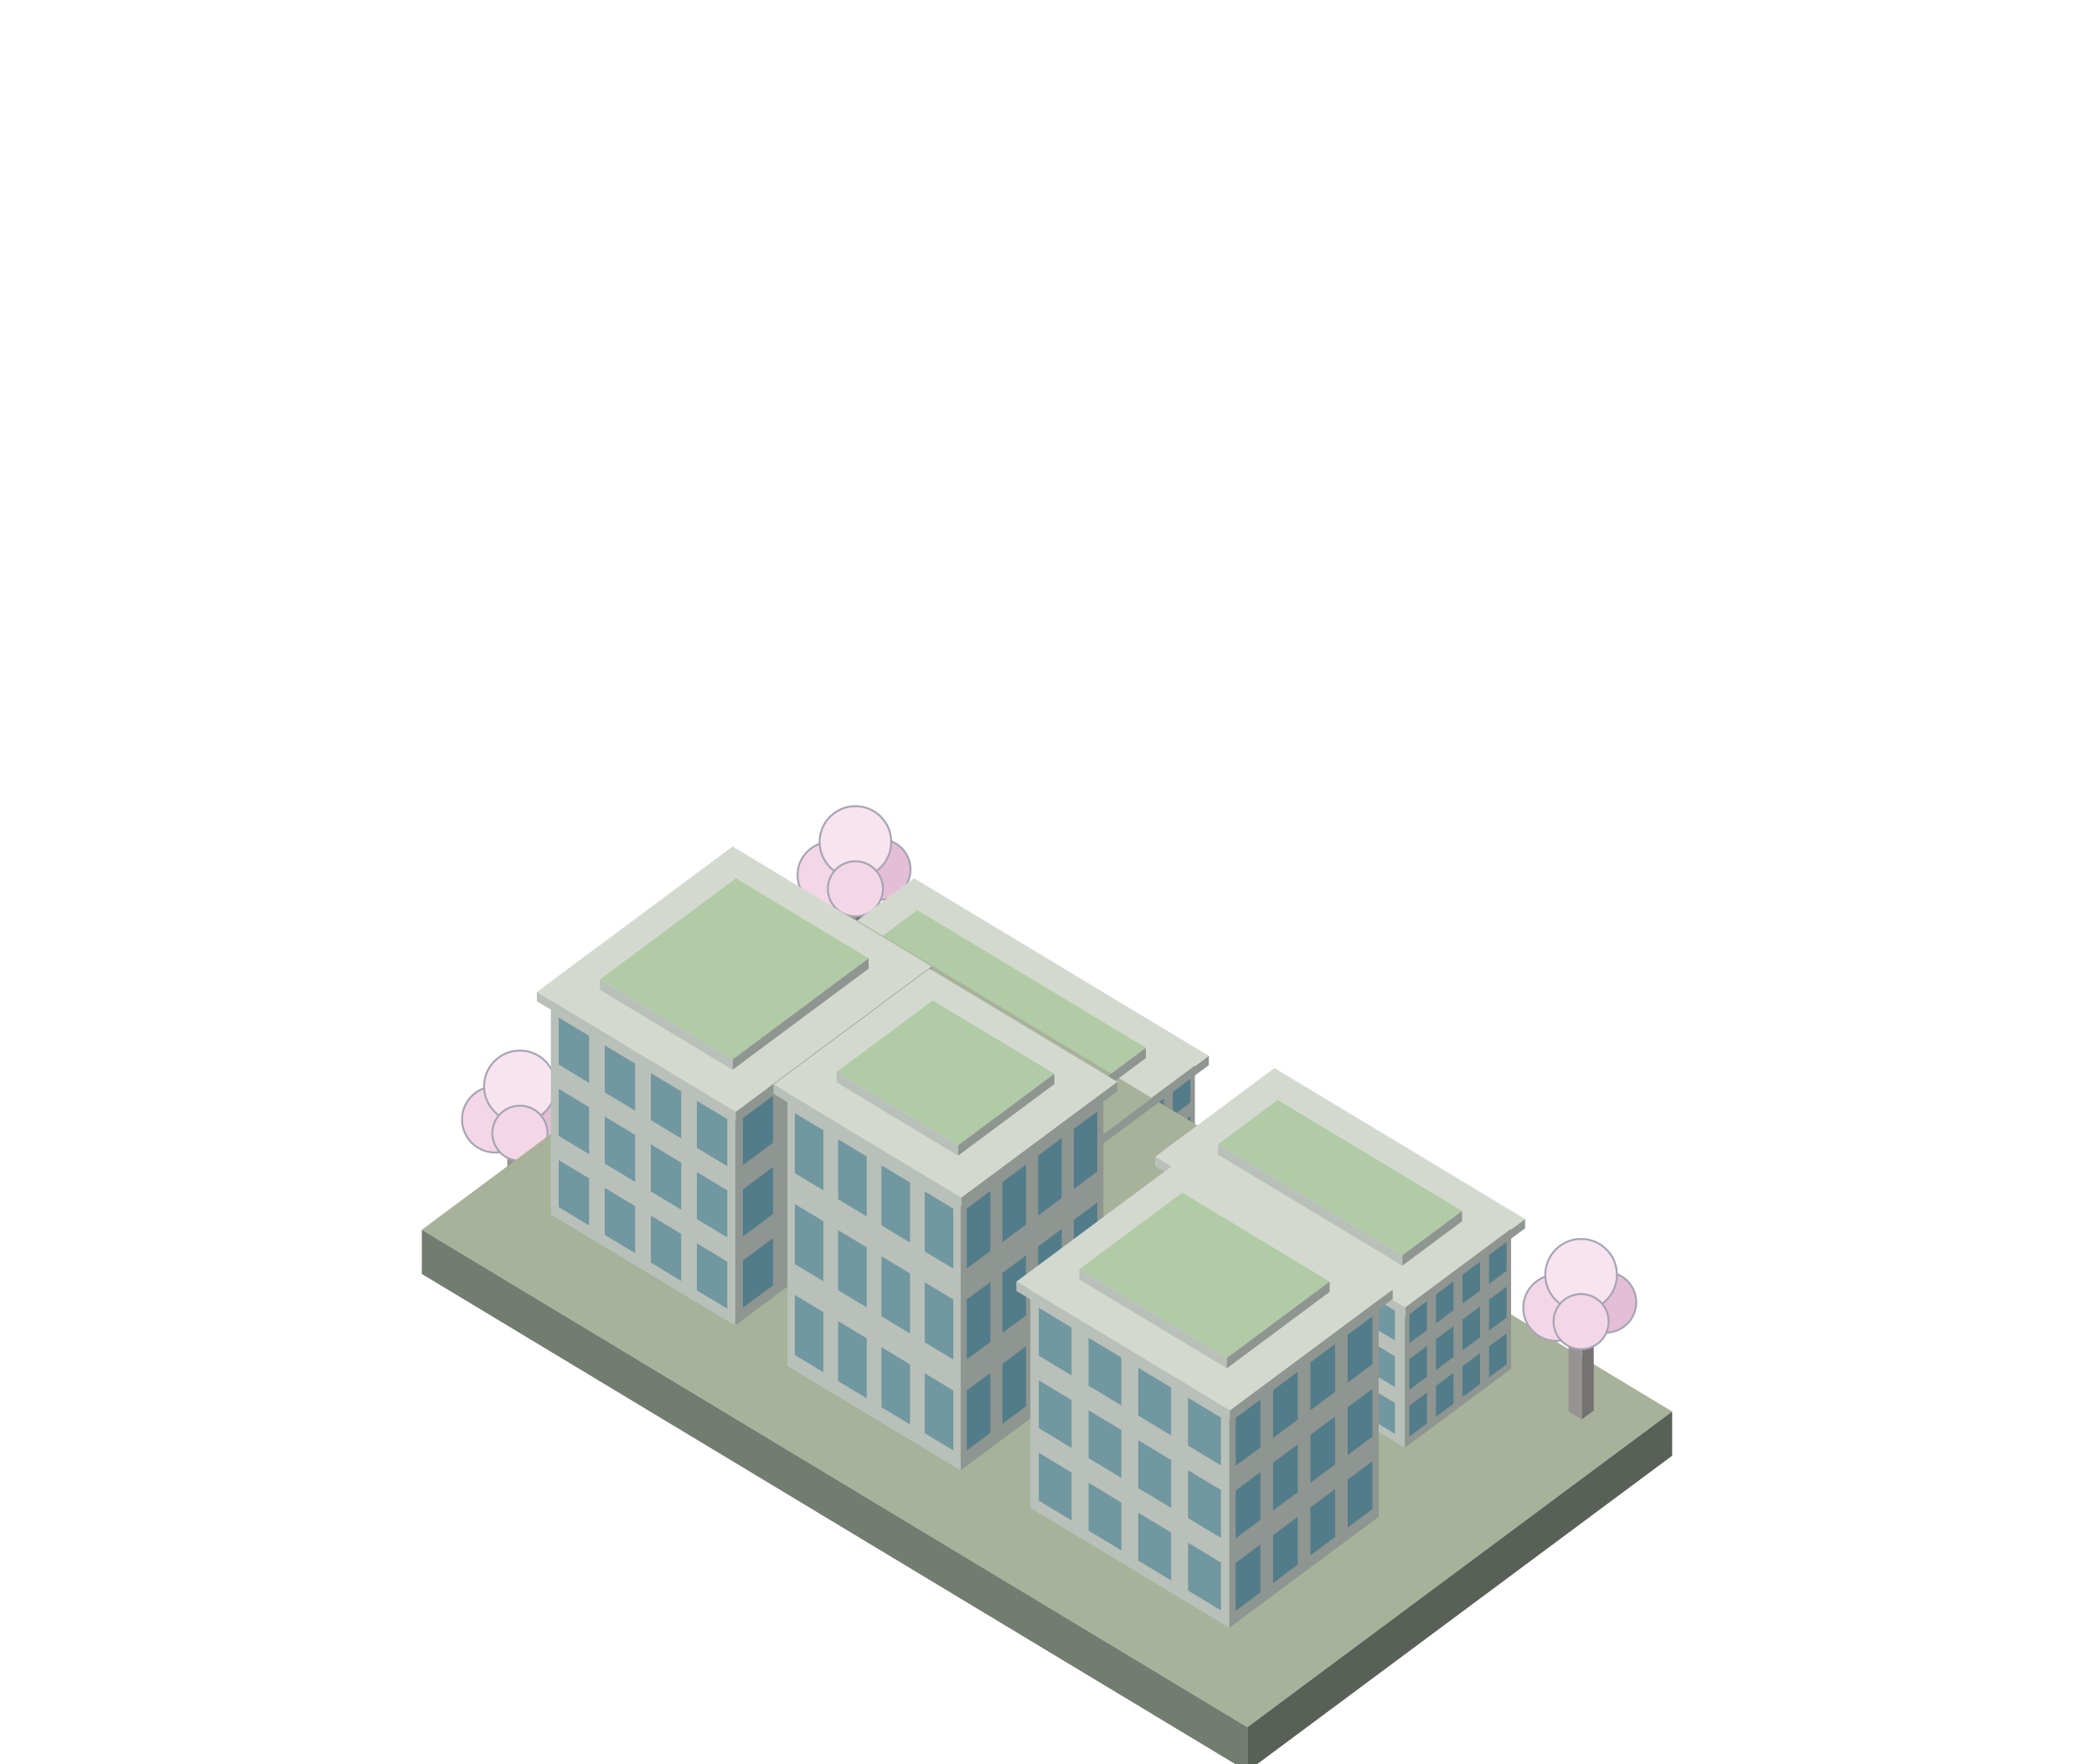
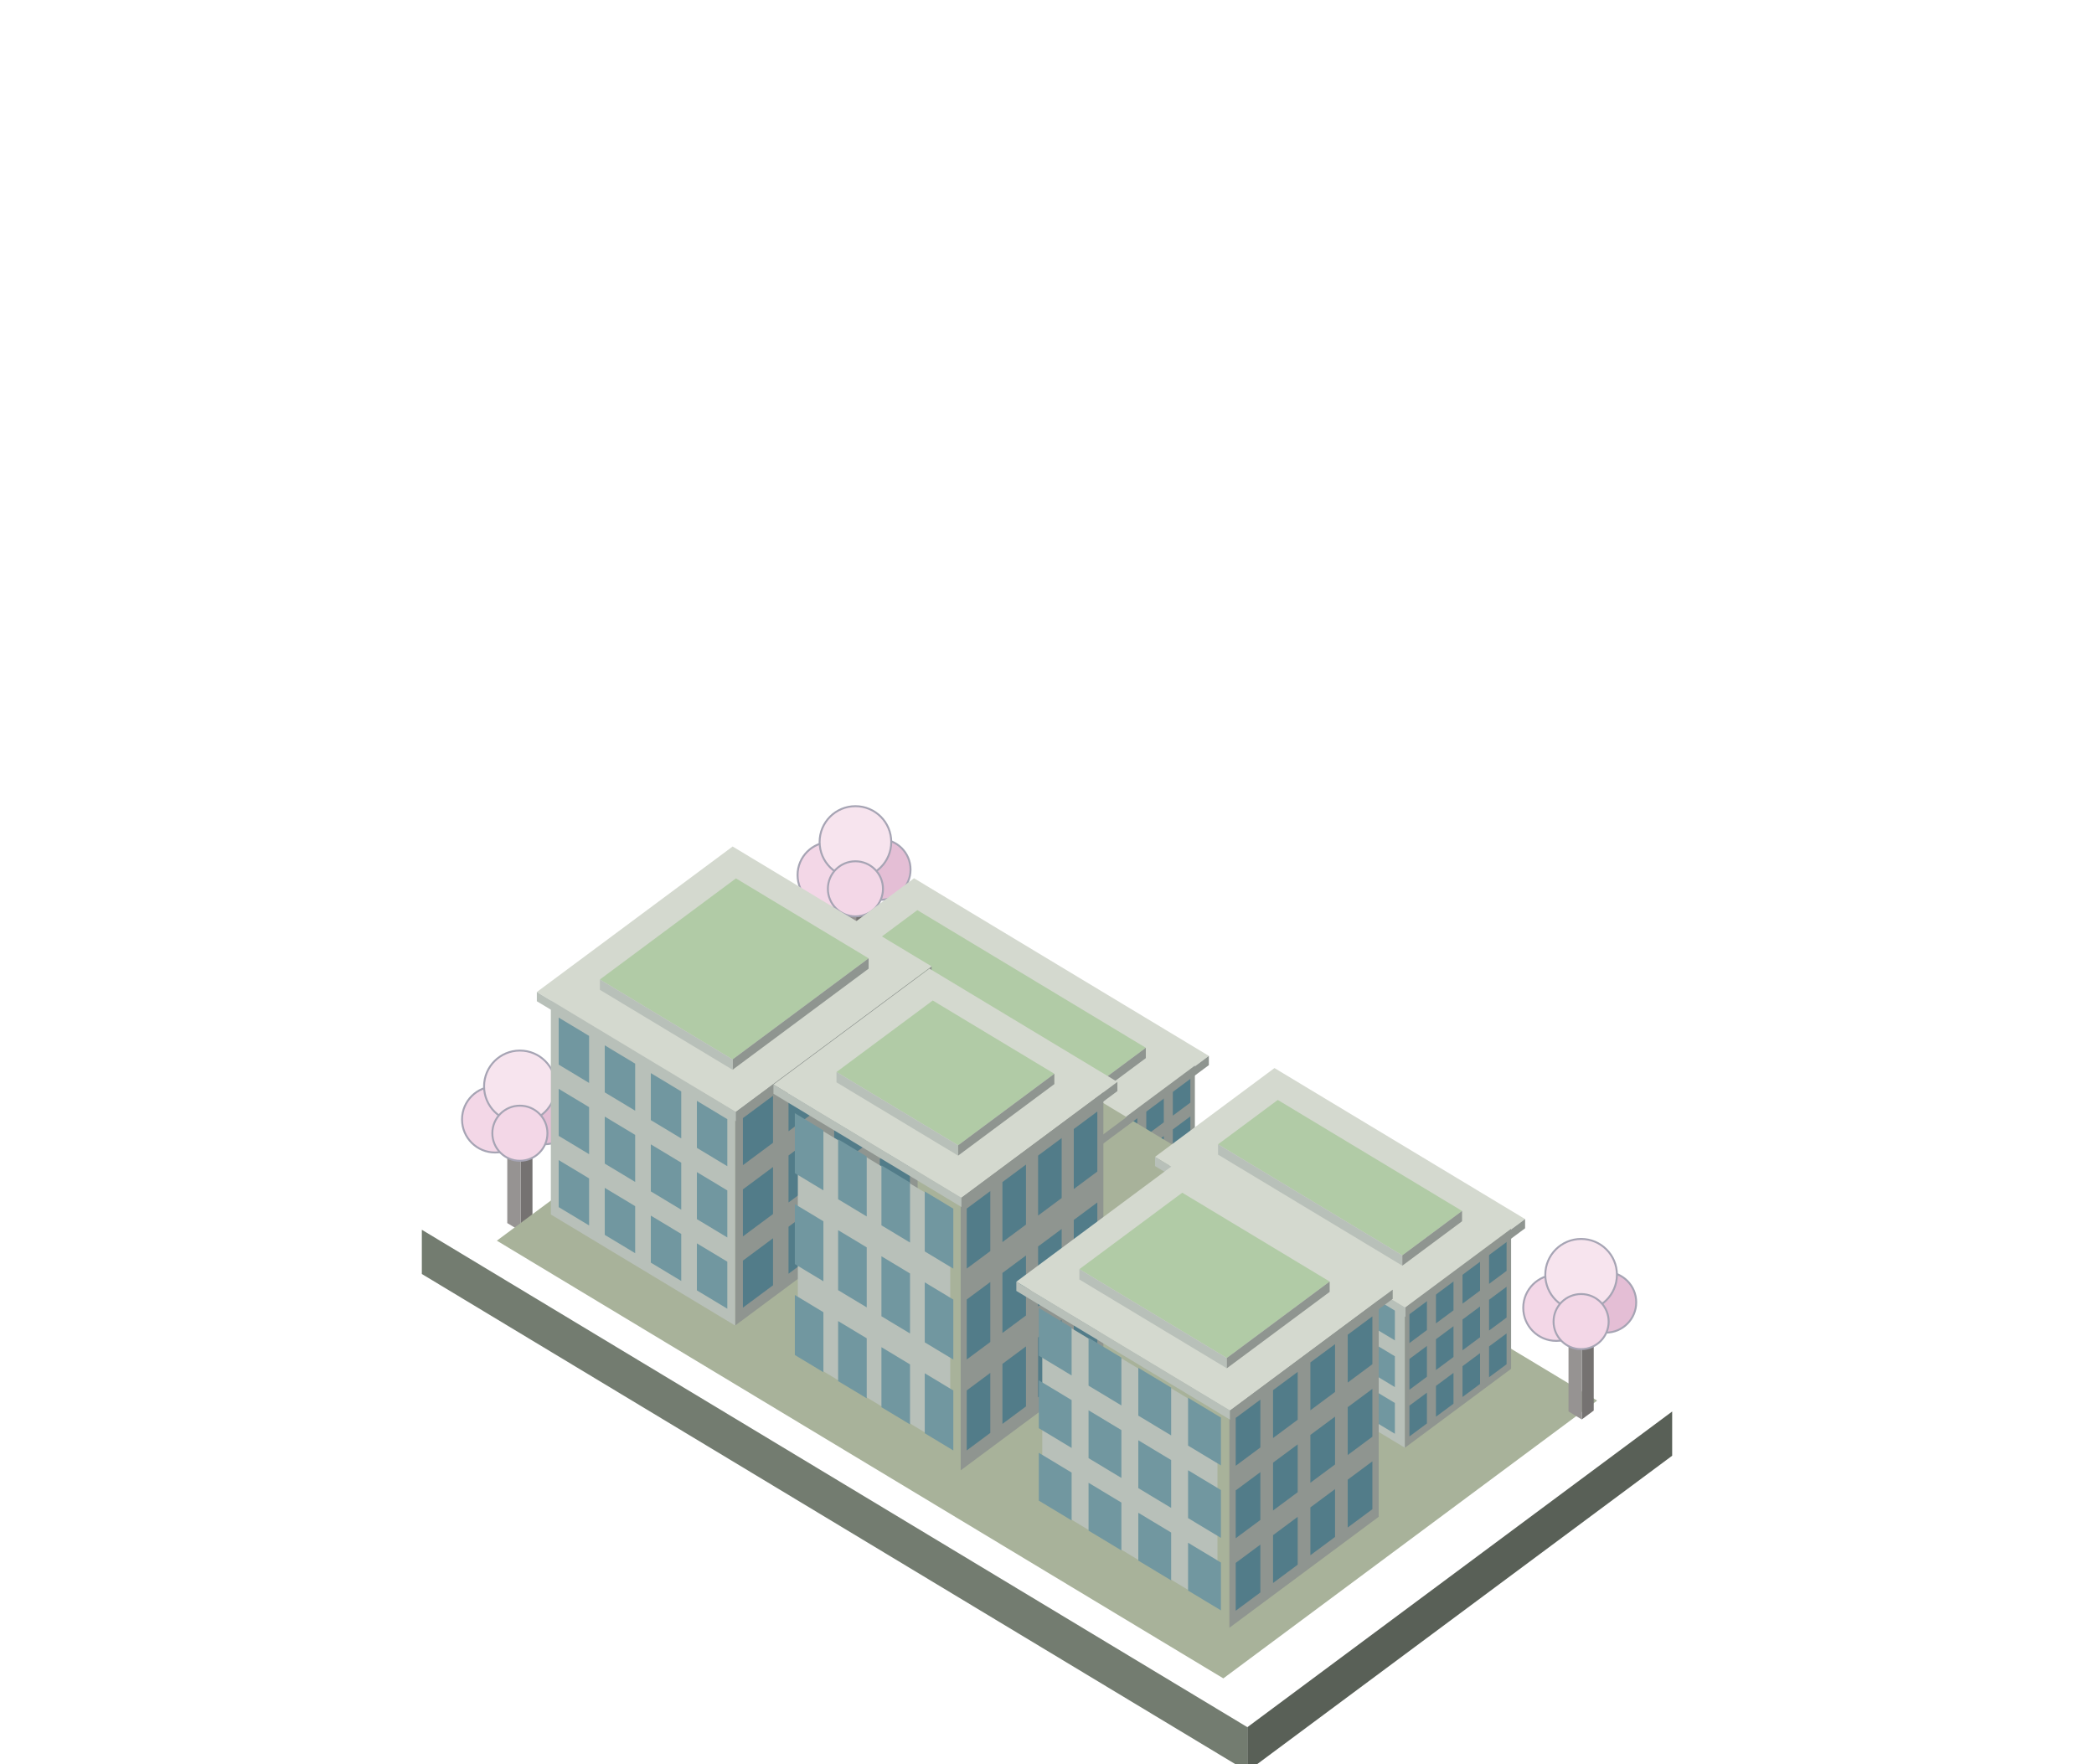
<svg xmlns="http://www.w3.org/2000/svg" width="760" height="640" viewBox="0 0 760 640">
  <polygon points="315.04,354.89 310.71,358.11 310.71,330.02 315.04,326.79" fill="#757271" stroke="none" stroke-width="0" stroke-linejoin="round" />
  <polygon points="310.71,358.11 305.89,355.21 305.89,327.12 310.71,330.02" fill="#969392" stroke="none" stroke-width="0" stroke-linejoin="round" />
  <polygon points="310.71,330.02 305.89,327.12 310.23,323.89 315.04,326.79" fill="#aaa0a1" stroke="none" stroke-width="0" stroke-linejoin="round" />
  <circle cx="301.47" cy="317.59" r="12" fill="#f3d7e7" stroke="#a6a4b4" stroke-width=".7" />
  <circle cx="319.47" cy="315.59" r="11" fill="#e4bed5" stroke="#a6a4b4" stroke-width=".7" />
  <circle cx="310.47" cy="305.59" r="13" fill="#f7e4ee" stroke="#a6a4b4" stroke-width=".7" />
  <circle cx="310.47" cy="322.59" r="10" fill="#f3d7e7" stroke="#a6a4b4" stroke-width=".7" />
  <polygon points="395.12,459.53 293.46,398.28 293.46,354.14 395.12,415.39" fill="#b8c0b9" stroke="none" stroke-width="0" stroke-linejoin="round" />
  <polygon points="390.80,454.43 374.03,444.32 374.03,434.61 390.80,444.72" fill="#7197a0" stroke="none" stroke-width="0" stroke-linejoin="round" />
  <polygon points="365.39,439.12 348.61,429.01 348.61,419.30 365.39,429.41" fill="#7197a0" stroke="none" stroke-width="0" stroke-linejoin="round" />
  <polygon points="339.97,423.80 323.20,413.70 323.20,403.99 339.97,414.09" fill="#7197a0" stroke="none" stroke-width="0" stroke-linejoin="round" />
  <polygon points="314.56,408.49 297.78,398.39 297.78,388.67 314.56,398.78" fill="#7197a0" stroke="none" stroke-width="0" stroke-linejoin="round" />
  <polygon points="390.80,439.72 374.03,429.61 374.03,419.90 390.80,430.00" fill="#7197a0" stroke="none" stroke-width="0" stroke-linejoin="round" />
  <polygon points="365.39,424.40 348.61,414.30 348.61,404.59 365.39,414.69" fill="#7197a0" stroke="none" stroke-width="0" stroke-linejoin="round" />
  <polygon points="339.97,409.09 323.20,398.98 323.20,389.27 339.97,399.38" fill="#7197a0" stroke="none" stroke-width="0" stroke-linejoin="round" />
  <polygon points="314.56,393.78 297.78,383.67 297.78,373.96 314.56,384.07" fill="#7197a0" stroke="none" stroke-width="0" stroke-linejoin="round" />
  <polygon points="390.80,425.00 374.03,414.89 374.03,405.18 390.80,415.29" fill="#7197a0" stroke="none" stroke-width="0" stroke-linejoin="round" />
  <polygon points="365.39,409.69 348.61,399.58 348.61,389.87 365.39,399.98" fill="#7197a0" stroke="none" stroke-width="0" stroke-linejoin="round" />
  <polygon points="339.97,394.38 323.20,384.27 323.20,374.56 339.97,384.66" fill="#7197a0" stroke="none" stroke-width="0" stroke-linejoin="round" />
  <polygon points="314.56,379.06 297.78,368.96 297.78,359.25 314.56,369.35" fill="#7197a0" stroke="none" stroke-width="0" stroke-linejoin="round" />
  <polygon points="395.12,415.39 293.46,354.14 332.00,325.50 433.67,386.75" fill="#d4d9cf" stroke="none" stroke-width="0" stroke-linejoin="round" />
  <polygon points="395.39,415.45 288.38,350.98 331.74,318.75 438.75,383.23" fill="#d4d9cf" stroke="none" stroke-width="0" stroke-linejoin="round" />
  <polygon points="394.19,396.39 311.26,346.43 332.94,330.32 415.87,380.28" fill="#b1cba6" stroke="none" stroke-width="0" stroke-linejoin="round" />
  <polygon points="193.26,443.59 188.93,446.81 188.93,418.72 193.26,415.50" fill="#757271" stroke="none" stroke-width="0" stroke-linejoin="round" />
  <polygon points="188.93,446.81 184.11,443.91 184.11,415.82 188.93,418.72" fill="#969392" stroke="none" stroke-width="0" stroke-linejoin="round" />
  <polygon points="394.19,400.14 311.26,350.17 311.26,346.43 394.19,396.39" fill="#b8c0b9" stroke="none" stroke-width="0" stroke-linejoin="round" />
  <polygon points="433.67,430.89 395.12,459.53 395.12,415.39 433.67,386.75" fill="#8f9590" stroke="none" stroke-width="0" stroke-linejoin="round" />
  <polygon points="432.03,429.61 425.67,434.33 425.67,424.62 432.03,419.90" fill="#527c89" stroke="none" stroke-width="0" stroke-linejoin="round" />
  <polygon points="422.39,436.77 416.03,441.49 416.03,431.78 422.39,427.06" fill="#527c89" stroke="none" stroke-width="0" stroke-linejoin="round" />
  <polygon points="412.76,443.93 406.40,448.65 406.40,438.94 412.76,434.22" fill="#527c89" stroke="none" stroke-width="0" stroke-linejoin="round" />
  <polygon points="403.12,451.09 396.76,455.82 396.76,446.10 403.12,441.38" fill="#527c89" stroke="none" stroke-width="0" stroke-linejoin="round" />
  <polygon points="432.03,414.89 425.67,419.62 425.67,409.91 432.03,405.18" fill="#527c89" stroke="none" stroke-width="0" stroke-linejoin="round" />
  <polygon points="422.39,422.05 416.03,426.78 416.03,417.07 422.39,412.34" fill="#527c89" stroke="none" stroke-width="0" stroke-linejoin="round" />
  <polygon points="412.76,429.21 406.40,433.94 406.40,424.23 412.76,419.50" fill="#527c89" stroke="none" stroke-width="0" stroke-linejoin="round" />
  <polygon points="403.12,436.38 396.76,441.10 396.76,431.39 403.12,426.66" fill="#527c89" stroke="none" stroke-width="0" stroke-linejoin="round" />
  <polygon points="432.03,400.18 425.67,404.91 425.67,395.19 432.03,390.47" fill="#527c89" stroke="none" stroke-width="0" stroke-linejoin="round" />
  <polygon points="422.39,407.34 416.03,412.07 416.03,402.35 422.39,397.63" fill="#527c89" stroke="none" stroke-width="0" stroke-linejoin="round" />
  <polygon points="412.76,414.50 406.40,419.23 406.40,409.51 412.76,404.79" fill="#527c89" stroke="none" stroke-width="0" stroke-linejoin="round" />
  <polygon points="403.12,421.66 396.76,426.39 396.76,416.68 403.12,411.95" fill="#527c89" stroke="none" stroke-width="0" stroke-linejoin="round" />
  <polygon points="188.93,418.72 184.11,415.82 188.45,412.59 193.26,415.50" fill="#aaa0a1" stroke="none" stroke-width="0" stroke-linejoin="round" />
  <polygon points="395.39,418.79 288.38,354.32 288.38,350.98 395.39,415.45" fill="#b8c0b9" stroke="none" stroke-width="0" stroke-linejoin="round" />
  <circle cx="179.69" cy="406.29" r="12" fill="#f3d7e7" stroke="#a6a4b4" stroke-width=".7" />
  <circle cx="197.69" cy="404.29" r="11" fill="#e4bed5" stroke="#a6a4b4" stroke-width=".7" />
  <circle cx="188.69" cy="394.29" r="13" fill="#f7e4ee" stroke="#a6a4b4" stroke-width=".7" />
  <circle cx="188.69" cy="411.29" r="10" fill="#f3d7e7" stroke="#a6a4b4" stroke-width=".7" />
-   <polygon points="452.73,626.86 153.10,446.33 307.27,331.76 606.90,512.29" fill="#a8b29a" stroke="none" stroke-width="0" stroke-linejoin="round" />
+   <polygon points="444.00,609.15 180.33,450.29 316.00,349.47 579.67,508.33" fill="#a8b29a" stroke="none" stroke-width="0" stroke-linejoin="round" />
  <polygon points="415.87,384.03 394.19,400.14 394.19,396.39 415.87,380.28" fill="#8f9590" stroke="none" stroke-width="0" stroke-linejoin="round" />
  <polygon points="438.75,386.57 395.39,418.79 395.39,415.45 438.75,383.23" fill="#8f9590" stroke="none" stroke-width="0" stroke-linejoin="round" />
  <polygon points="333.05,431.86 266.81,481.09 266.81,403.51 333.05,354.28" fill="#8f9590" stroke="none" stroke-width="0" stroke-linejoin="round" />
  <polygon points="330.24,429.56 319.31,437.68 319.31,420.61 330.24,412.49" fill="#527c89" stroke="none" stroke-width="0" stroke-linejoin="round" />
  <polygon points="313.68,441.86 302.75,449.99 302.75,432.92 313.68,424.80" fill="#527c89" stroke="none" stroke-width="0" stroke-linejoin="round" />
  <polygon points="297.12,454.17 286.19,462.29 286.19,445.23 297.12,437.10" fill="#527c89" stroke="none" stroke-width="0" stroke-linejoin="round" />
  <polygon points="280.56,466.48 269.63,474.60 269.63,457.53 280.56,449.41" fill="#527c89" stroke="none" stroke-width="0" stroke-linejoin="round" />
  <polygon points="330.24,403.70 319.31,411.82 319.31,394.75 330.24,386.63" fill="#527c89" stroke="none" stroke-width="0" stroke-linejoin="round" />
  <polygon points="313.68,416.00 302.75,424.13 302.75,407.06 313.68,398.93" fill="#527c89" stroke="none" stroke-width="0" stroke-linejoin="round" />
  <polygon points="297.12,428.31 286.19,436.43 286.19,419.36 297.12,411.24" fill="#527c89" stroke="none" stroke-width="0" stroke-linejoin="round" />
  <polygon points="280.56,440.62 269.63,448.74 269.63,431.67 280.56,423.55" fill="#527c89" stroke="none" stroke-width="0" stroke-linejoin="round" />
  <polygon points="330.24,377.83 319.31,385.96 319.31,368.89 330.24,360.77" fill="#527c89" stroke="none" stroke-width="0" stroke-linejoin="round" />
  <polygon points="313.68,390.14 302.75,398.26 302.75,381.20 313.68,373.07" fill="#527c89" stroke="none" stroke-width="0" stroke-linejoin="round" />
  <polygon points="297.12,402.45 286.19,410.57 286.19,393.50 297.12,385.38" fill="#527c89" stroke="none" stroke-width="0" stroke-linejoin="round" />
  <polygon points="280.56,414.76 269.63,422.88 269.63,405.81 280.56,397.69" fill="#527c89" stroke="none" stroke-width="0" stroke-linejoin="round" />
  <polygon points="266.81,481.09 199.93,440.79 199.93,363.21 266.81,403.51" fill="#b8c0b9" stroke="none" stroke-width="0" stroke-linejoin="round" />
  <polygon points="263.97,474.98 252.93,468.33 252.93,451.26 263.97,457.91" fill="#7197a0" stroke="none" stroke-width="0" stroke-linejoin="round" />
  <polygon points="247.25,464.91 236.21,458.26 236.21,441.19 247.25,447.84" fill="#7197a0" stroke="none" stroke-width="0" stroke-linejoin="round" />
  <polygon points="230.53,454.83 219.49,448.18 219.49,431.12 230.53,437.76" fill="#7197a0" stroke="none" stroke-width="0" stroke-linejoin="round" />
  <polygon points="213.81,444.76 202.77,438.11 202.77,421.04 213.81,427.69" fill="#7197a0" stroke="none" stroke-width="0" stroke-linejoin="round" />
  <polygon points="263.97,449.12 252.93,442.47 252.93,425.40 263.97,432.05" fill="#7197a0" stroke="none" stroke-width="0" stroke-linejoin="round" />
  <polygon points="247.25,439.05 236.21,432.40 236.21,415.33 247.25,421.98" fill="#7197a0" stroke="none" stroke-width="0" stroke-linejoin="round" />
  <polygon points="230.53,428.97 219.49,422.32 219.49,405.25 230.53,411.90" fill="#7197a0" stroke="none" stroke-width="0" stroke-linejoin="round" />
  <polygon points="213.81,418.90 202.77,412.25 202.77,395.18 213.81,401.83" fill="#7197a0" stroke="none" stroke-width="0" stroke-linejoin="round" />
  <polygon points="263.97,423.26 252.93,416.61 252.93,399.54 263.97,406.19" fill="#7197a0" stroke="none" stroke-width="0" stroke-linejoin="round" />
  <polygon points="247.25,413.18 236.21,406.54 236.21,389.47 247.25,396.12" fill="#7197a0" stroke="none" stroke-width="0" stroke-linejoin="round" />
  <polygon points="230.53,403.11 219.49,396.46 219.49,379.39 230.53,386.04" fill="#7197a0" stroke="none" stroke-width="0" stroke-linejoin="round" />
  <polygon points="213.81,393.04 202.77,386.39 202.77,369.32 213.81,375.97" fill="#7197a0" stroke="none" stroke-width="0" stroke-linejoin="round" />
  <polygon points="266.81,403.51 199.93,363.21 266.17,313.98 333.05,354.28" fill="#d4d9cf" stroke="none" stroke-width="0" stroke-linejoin="round" />
  <polygon points="267.08,403.56 194.84,360.04 265.90,307.23 338.14,350.75" fill="#d4d9cf" stroke="none" stroke-width="0" stroke-linejoin="round" />
  <polygon points="265.88,384.51 217.72,355.50 267.10,318.80 315.26,347.81" fill="#b1cba6" stroke="none" stroke-width="0" stroke-linejoin="round" />
  <polygon points="315.26,351.56 265.88,388.26 265.88,384.51 315.26,347.81" fill="#8f9590" stroke="none" stroke-width="0" stroke-linejoin="round" />
  <polygon points="509.90,525.44 424.29,473.86 424.29,423.03 509.90,474.61" fill="#b8c0b9" stroke="none" stroke-width="0" stroke-linejoin="round" />
  <polygon points="506.26,520.37 492.13,511.86 492.13,500.68 506.26,509.19" fill="#7197a0" stroke="none" stroke-width="0" stroke-linejoin="round" />
  <polygon points="484.86,507.47 470.73,498.96 470.73,487.78 484.86,496.29" fill="#7197a0" stroke="none" stroke-width="0" stroke-linejoin="round" />
  <polygon points="463.45,494.58 449.33,486.07 449.33,474.89 463.45,483.40" fill="#7197a0" stroke="none" stroke-width="0" stroke-linejoin="round" />
  <polygon points="442.05,481.68 427.93,473.17 427.93,461.99 442.05,470.50" fill="#7197a0" stroke="none" stroke-width="0" stroke-linejoin="round" />
  <polygon points="506.26,503.43 492.13,494.91 492.13,483.73 506.26,492.24" fill="#7197a0" stroke="none" stroke-width="0" stroke-linejoin="round" />
  <polygon points="484.86,490.53 470.73,482.02 470.73,470.84 484.86,479.35" fill="#7197a0" stroke="none" stroke-width="0" stroke-linejoin="round" />
  <polygon points="463.45,477.64 449.33,469.13 449.33,457.94 463.45,466.45" fill="#7197a0" stroke="none" stroke-width="0" stroke-linejoin="round" />
  <polygon points="442.05,464.74 427.93,456.23 427.93,445.05 442.05,453.56" fill="#7197a0" stroke="none" stroke-width="0" stroke-linejoin="round" />
  <polygon points="506.26,486.48 492.13,477.97 492.13,466.79 506.26,475.30" fill="#7197a0" stroke="none" stroke-width="0" stroke-linejoin="round" />
  <polygon points="484.86,473.59 470.73,465.08 470.73,453.89 484.86,462.40" fill="#7197a0" stroke="none" stroke-width="0" stroke-linejoin="round" />
  <polygon points="463.45,460.69 449.33,452.18 449.33,441.00 463.45,449.51" fill="#7197a0" stroke="none" stroke-width="0" stroke-linejoin="round" />
  <polygon points="442.05,447.80 427.93,439.29 427.93,428.10 442.05,436.61" fill="#7197a0" stroke="none" stroke-width="0" stroke-linejoin="round" />
  <polygon points="265.88,388.26 217.72,359.24 217.72,355.50 265.88,384.51" fill="#b8c0b9" stroke="none" stroke-width="0" stroke-linejoin="round" />
  <polygon points="338.14,354.10 267.08,406.91 267.08,403.56 338.14,350.75" fill="#8f9590" stroke="none" stroke-width="0" stroke-linejoin="round" />
  <polygon points="578.43,511.95 574.09,515.17 574.09,487.08 578.43,483.86" fill="#757271" stroke="none" stroke-width="0" stroke-linejoin="round" />
  <polygon points="574.09,515.17 569.28,512.27 569.28,484.18 574.09,487.08" fill="#969392" stroke="none" stroke-width="0" stroke-linejoin="round" />
  <polygon points="509.90,474.61 424.29,423.03 462.83,394.39 548.44,445.97" fill="#d4d9cf" stroke="none" stroke-width="0" stroke-linejoin="round" />
  <polygon points="267.08,406.91 194.84,363.39 194.84,360.04 267.08,403.56" fill="#b8c0b9" stroke="none" stroke-width="0" stroke-linejoin="round" />
  <polygon points="452.73,642.91 153.10,462.38 153.10,446.33 452.73,626.86" fill="#737c70" stroke="none" stroke-width="0" stroke-linejoin="round" />
  <polygon points="510.16,474.67 419.20,419.87 462.56,387.64 553.52,442.45" fill="#d4d9cf" stroke="none" stroke-width="0" stroke-linejoin="round" />
  <polygon points="548.44,496.80 509.90,525.44 509.90,474.61 548.44,445.97" fill="#8f9590" stroke="none" stroke-width="0" stroke-linejoin="round" />
  <polygon points="546.80,495.14 540.44,499.86 540.44,488.68 546.80,483.95" fill="#527c89" stroke="none" stroke-width="0" stroke-linejoin="round" />
  <polygon points="537.17,502.30 530.81,507.02 530.81,495.84 537.17,491.11" fill="#527c89" stroke="none" stroke-width="0" stroke-linejoin="round" />
  <polygon points="527.53,509.46 521.17,514.18 521.17,503.00 527.53,498.27" fill="#527c89" stroke="none" stroke-width="0" stroke-linejoin="round" />
  <polygon points="517.89,516.62 511.54,521.34 511.54,510.16 517.89,505.44" fill="#527c89" stroke="none" stroke-width="0" stroke-linejoin="round" />
  <polygon points="546.80,478.19 540.44,482.92 540.44,471.74 546.80,467.01" fill="#527c89" stroke="none" stroke-width="0" stroke-linejoin="round" />
  <polygon points="537.17,485.35 530.81,490.08 530.81,478.90 537.17,474.17" fill="#527c89" stroke="none" stroke-width="0" stroke-linejoin="round" />
  <polygon points="527.53,492.51 521.17,497.24 521.17,486.06 527.53,481.33" fill="#527c89" stroke="none" stroke-width="0" stroke-linejoin="round" />
  <polygon points="517.89,499.67 511.54,504.40 511.54,493.22 517.89,488.49" fill="#527c89" stroke="none" stroke-width="0" stroke-linejoin="round" />
  <polygon points="546.80,461.25 540.44,465.97 540.44,454.79 546.80,450.07" fill="#527c89" stroke="none" stroke-width="0" stroke-linejoin="round" />
  <polygon points="537.17,468.41 530.81,473.14 530.81,461.95 537.17,457.23" fill="#527c89" stroke="none" stroke-width="0" stroke-linejoin="round" />
  <polygon points="527.53,475.57 521.17,480.30 521.17,469.11 527.53,464.39" fill="#527c89" stroke="none" stroke-width="0" stroke-linejoin="round" />
  <polygon points="517.89,482.73 511.54,487.46 511.54,476.27 517.89,471.55" fill="#527c89" stroke="none" stroke-width="0" stroke-linejoin="round" />
  <polygon points="508.96,455.61 442.08,415.32 463.76,399.21 530.64,439.50" fill="#b1cba6" stroke="none" stroke-width="0" stroke-linejoin="round" />
  <polygon points="574.09,487.08 569.28,484.18 573.61,480.96 578.43,483.86" fill="#aaa0a1" stroke="none" stroke-width="0" stroke-linejoin="round" />
  <polygon points="508.96,459.36 442.08,419.06 442.08,415.32 508.96,455.61" fill="#b8c0b9" stroke="none" stroke-width="0" stroke-linejoin="round" />
  <circle cx="564.85" cy="474.66" r="12" fill="#f3d7e7" stroke="#a6a4b4" stroke-width=".7" />
  <circle cx="582.85" cy="472.66" r="11" fill="#e4bed5" stroke="#a6a4b4" stroke-width=".7" />
  <circle cx="573.85" cy="462.66" r="13" fill="#f7e4ee" stroke="#a6a4b4" stroke-width=".7" />
  <circle cx="573.85" cy="479.66" r="10" fill="#f3d7e7" stroke="#a6a4b4" stroke-width=".7" />
  <polygon points="510.16,478.01 419.20,423.21 419.20,419.87 510.16,474.67" fill="#b8c0b9" stroke="none" stroke-width="0" stroke-linejoin="round" />
  <polygon points="530.64,443.25 508.96,459.36 508.96,455.61 530.64,439.50" fill="#8f9590" stroke="none" stroke-width="0" stroke-linejoin="round" />
  <polygon points="400.46,495.17 348.67,533.65 348.67,434.67 400.46,396.18" fill="#8f9590" stroke="none" stroke-width="0" stroke-linejoin="round" />
  <polygon points="398.26,491.19 389.72,497.54 389.72,475.77 398.26,469.42" fill="#527c89" stroke="none" stroke-width="0" stroke-linejoin="round" />
  <polygon points="385.32,500.81 376.77,507.16 376.77,485.39 385.32,479.04" fill="#527c89" stroke="none" stroke-width="0" stroke-linejoin="round" />
  <polygon points="372.37,510.44 363.82,516.79 363.82,495.01 372.37,488.66" fill="#527c89" stroke="none" stroke-width="0" stroke-linejoin="round" />
  <polygon points="359.42,520.06 350.87,526.41 350.87,504.63 359.42,498.28" fill="#527c89" stroke="none" stroke-width="0" stroke-linejoin="round" />
  <polygon points="398.26,458.20 389.72,464.55 389.72,442.77 398.26,436.42" fill="#527c89" stroke="none" stroke-width="0" stroke-linejoin="round" />
  <polygon points="385.32,467.82 376.77,474.17 376.77,452.39 385.32,446.04" fill="#527c89" stroke="none" stroke-width="0" stroke-linejoin="round" />
  <polygon points="372.37,477.44 363.82,483.79 363.82,462.01 372.37,455.66" fill="#527c89" stroke="none" stroke-width="0" stroke-linejoin="round" />
  <polygon points="359.42,487.06 350.87,493.41 350.87,471.64 359.42,465.29" fill="#527c89" stroke="none" stroke-width="0" stroke-linejoin="round" />
  <polygon points="398.26,425.20 389.72,431.55 389.72,409.77 398.26,403.42" fill="#527c89" stroke="none" stroke-width="0" stroke-linejoin="round" />
  <polygon points="385.32,434.82 376.77,441.17 376.77,419.40 385.32,413.05" fill="#527c89" stroke="none" stroke-width="0" stroke-linejoin="round" />
  <polygon points="372.37,444.45 363.82,450.80 363.82,429.02 372.37,422.67" fill="#527c89" stroke="none" stroke-width="0" stroke-linejoin="round" />
  <polygon points="359.42,454.07 350.87,460.42 350.87,438.64 359.42,432.29" fill="#527c89" stroke="none" stroke-width="0" stroke-linejoin="round" />
-   <polygon points="348.67,533.65 285.80,495.78 285.80,396.79 348.67,434.67" fill="#b8c0b9" stroke="none" stroke-width="0" stroke-linejoin="round" />
+   <polygon points="344.90,525.44 289.57,492.11 289.57,405.00 344.90,438.34" fill="#b8c0b9" stroke="none" stroke-width="0" stroke-linejoin="round" />
  <polygon points="346.00,526.43 335.63,520.18 335.63,498.41 346.00,504.66" fill="#7197a0" stroke="none" stroke-width="0" stroke-linejoin="round" />
  <polygon points="330.28,516.97 319.91,510.72 319.91,488.94 330.28,495.19" fill="#7197a0" stroke="none" stroke-width="0" stroke-linejoin="round" />
  <polygon points="314.57,507.50 304.19,501.25 304.19,479.47 314.57,485.72" fill="#7197a0" stroke="none" stroke-width="0" stroke-linejoin="round" />
  <polygon points="298.85,498.03 288.48,491.78 288.48,470.00 298.85,476.25" fill="#7197a0" stroke="none" stroke-width="0" stroke-linejoin="round" />
  <polygon points="346.00,493.44 335.63,487.19 335.63,465.41 346.00,471.66" fill="#7197a0" stroke="none" stroke-width="0" stroke-linejoin="round" />
  <polygon points="330.28,483.97 319.91,477.72 319.91,455.94 330.28,462.19" fill="#7197a0" stroke="none" stroke-width="0" stroke-linejoin="round" />
  <polygon points="314.57,474.50 304.19,468.25 304.19,446.47 314.57,452.72" fill="#7197a0" stroke="none" stroke-width="0" stroke-linejoin="round" />
  <polygon points="298.85,465.03 288.48,458.78 288.48,437.00 298.85,443.25" fill="#7197a0" stroke="none" stroke-width="0" stroke-linejoin="round" />
  <polygon points="346.00,460.44 335.63,454.19 335.63,432.42 346.00,438.67" fill="#7197a0" stroke="none" stroke-width="0" stroke-linejoin="round" />
  <polygon points="330.28,450.97 319.91,444.72 319.91,422.95 330.28,429.20" fill="#7197a0" stroke="none" stroke-width="0" stroke-linejoin="round" />
  <polygon points="314.57,441.50 304.19,435.25 304.19,413.48 314.57,419.73" fill="#7197a0" stroke="none" stroke-width="0" stroke-linejoin="round" />
  <polygon points="298.85,432.03 288.48,425.78 288.48,404.01 298.85,410.26" fill="#7197a0" stroke="none" stroke-width="0" stroke-linejoin="round" />
  <polygon points="553.52,445.79 510.16,478.01 510.16,474.67 553.52,442.45" fill="#8f9590" stroke="none" stroke-width="0" stroke-linejoin="round" />
  <polygon points="606.90,528.34 452.73,642.91 452.73,626.86 606.90,512.29" fill="#596057" stroke="none" stroke-width="0" stroke-linejoin="round" />
  <polygon points="348.67,434.67 285.80,396.79 337.59,358.30 400.46,396.18" fill="#d4d9cf" stroke="none" stroke-width="0" stroke-linejoin="round" />
  <polygon points="348.94,434.72 280.72,393.62 337.33,351.55 405.55,392.66" fill="#d4d9cf" stroke="none" stroke-width="0" stroke-linejoin="round" />
  <polygon points="347.74,415.67 303.60,389.07 338.53,363.12 382.67,389.71" fill="#b1cba6" stroke="none" stroke-width="0" stroke-linejoin="round" />
  <polygon points="347.74,419.42 303.60,392.82 303.60,389.07 347.74,415.67" fill="#b8c0b9" stroke="none" stroke-width="0" stroke-linejoin="round" />
  <polygon points="382.67,393.46 347.74,419.42 347.74,415.67 382.67,389.71" fill="#8f9590" stroke="none" stroke-width="0" stroke-linejoin="round" />
  <polygon points="405.55,396.00 348.94,438.07 348.94,434.72 405.55,392.66" fill="#8f9590" stroke="none" stroke-width="0" stroke-linejoin="round" />
  <polygon points="348.94,438.07 280.72,396.97 280.72,393.62 348.94,434.72" fill="#b8c0b9" stroke="none" stroke-width="0" stroke-linejoin="round" />
-   <polygon points="446.19,590.79 373.96,547.27 373.96,468.34 446.19,511.86" fill="#b8c0b9" stroke="none" stroke-width="0" stroke-linejoin="round" />
+   <polygon points="441.86,583.44 378.29,545.15 378.29,475.69 441.86,513.98" fill="#b8c0b9" stroke="none" stroke-width="0" stroke-linejoin="round" />
  <polygon points="443.12,584.46 431.20,577.28 431.20,559.92 443.12,567.10" fill="#7197a0" stroke="none" stroke-width="0" stroke-linejoin="round" />
  <polygon points="425.06,573.58 413.14,566.40 413.14,549.04 425.06,556.22" fill="#7197a0" stroke="none" stroke-width="0" stroke-linejoin="round" />
  <polygon points="407.00,562.70 395.08,555.52 395.08,538.16 407.00,545.34" fill="#7197a0" stroke="none" stroke-width="0" stroke-linejoin="round" />
  <polygon points="388.94,551.82 377.03,544.64 377.03,527.28 388.94,534.46" fill="#7197a0" stroke="none" stroke-width="0" stroke-linejoin="round" />
  <polygon points="443.12,558.16 431.20,550.98 431.20,533.61 443.12,540.79" fill="#7197a0" stroke="none" stroke-width="0" stroke-linejoin="round" />
  <polygon points="425.06,547.28 413.14,540.10 413.14,522.73 425.06,529.91" fill="#7197a0" stroke="none" stroke-width="0" stroke-linejoin="round" />
  <polygon points="407.00,536.40 395.08,529.22 395.08,511.85 407.00,519.03" fill="#7197a0" stroke="none" stroke-width="0" stroke-linejoin="round" />
  <polygon points="388.94,525.52 377.03,518.34 377.03,500.97 388.94,508.15" fill="#7197a0" stroke="none" stroke-width="0" stroke-linejoin="round" />
  <polygon points="443.12,531.85 431.20,524.67 431.20,507.31 443.12,514.49" fill="#7197a0" stroke="none" stroke-width="0" stroke-linejoin="round" />
  <polygon points="425.06,520.97 413.14,513.79 413.14,496.43 425.06,503.61" fill="#7197a0" stroke="none" stroke-width="0" stroke-linejoin="round" />
  <polygon points="407.00,510.09 395.08,502.91 395.08,485.55 407.00,492.73" fill="#7197a0" stroke="none" stroke-width="0" stroke-linejoin="round" />
  <polygon points="388.94,499.21 377.03,492.03 377.03,474.67 388.94,481.85" fill="#7197a0" stroke="none" stroke-width="0" stroke-linejoin="round" />
  <polygon points="500.39,550.51 446.19,590.79 446.19,511.86 500.39,471.59" fill="#8f9590" stroke="none" stroke-width="0" stroke-linejoin="round" />
  <polygon points="498.09,547.75 489.14,554.39 489.14,537.03 498.09,530.38" fill="#527c89" stroke="none" stroke-width="0" stroke-linejoin="round" />
  <polygon points="484.54,557.82 475.59,564.46 475.59,547.10 484.54,540.45" fill="#527c89" stroke="none" stroke-width="0" stroke-linejoin="round" />
  <polygon points="470.99,567.89 462.04,574.53 462.04,557.17 470.99,550.52" fill="#527c89" stroke="none" stroke-width="0" stroke-linejoin="round" />
  <polygon points="457.44,577.96 448.49,584.60 448.49,567.24 457.44,560.59" fill="#527c89" stroke="none" stroke-width="0" stroke-linejoin="round" />
  <polygon points="498.09,521.44 489.14,528.09 489.14,510.72 498.09,504.08" fill="#527c89" stroke="none" stroke-width="0" stroke-linejoin="round" />
  <polygon points="484.54,531.51 475.59,538.15 475.59,520.79 484.54,514.15" fill="#527c89" stroke="none" stroke-width="0" stroke-linejoin="round" />
  <polygon points="470.99,541.58 462.04,548.22 462.04,530.86 470.99,524.22" fill="#527c89" stroke="none" stroke-width="0" stroke-linejoin="round" />
  <polygon points="457.44,551.65 448.49,558.29 448.49,540.93 457.44,534.29" fill="#527c89" stroke="none" stroke-width="0" stroke-linejoin="round" />
  <polygon points="498.09,495.13 489.14,501.78 489.14,484.42 498.09,477.77" fill="#527c89" stroke="none" stroke-width="0" stroke-linejoin="round" />
  <polygon points="484.54,505.20 475.59,511.85 475.59,494.48 484.54,487.84" fill="#527c89" stroke="none" stroke-width="0" stroke-linejoin="round" />
  <polygon points="470.99,515.27 462.04,521.92 462.04,504.55 470.99,497.91" fill="#527c89" stroke="none" stroke-width="0" stroke-linejoin="round" />
  <polygon points="457.44,525.34 448.49,531.99 448.49,514.62 457.44,507.98" fill="#527c89" stroke="none" stroke-width="0" stroke-linejoin="round" />
  <polygon points="446.19,511.86 373.96,468.34 428.16,428.07 500.39,471.59" fill="#d4d9cf" stroke="none" stroke-width="0" stroke-linejoin="round" />
  <polygon points="446.46,511.92 368.87,465.18 427.89,421.32 505.47,468.06" fill="#d4d9cf" stroke="none" stroke-width="0" stroke-linejoin="round" />
  <polygon points="445.26,492.87 391.75,460.63 429.09,432.88 482.59,465.12" fill="#b1cba6" stroke="none" stroke-width="0" stroke-linejoin="round" />
  <polygon points="445.26,496.61 391.75,464.38 391.75,460.63 445.26,492.87" fill="#b8c0b9" stroke="none" stroke-width="0" stroke-linejoin="round" />
  <polygon points="482.59,468.87 445.26,496.61 445.26,492.87 482.59,465.12" fill="#8f9590" stroke="none" stroke-width="0" stroke-linejoin="round" />
  <polygon points="446.46,515.27 368.87,468.52 368.87,465.18 446.46,511.92" fill="#b8c0b9" stroke="none" stroke-width="0" stroke-linejoin="round" />
  <polygon points="505.47,471.41 446.46,515.27 446.46,511.92 505.47,468.06" fill="#8f9590" stroke="none" stroke-width="0" stroke-linejoin="round" />
</svg>
